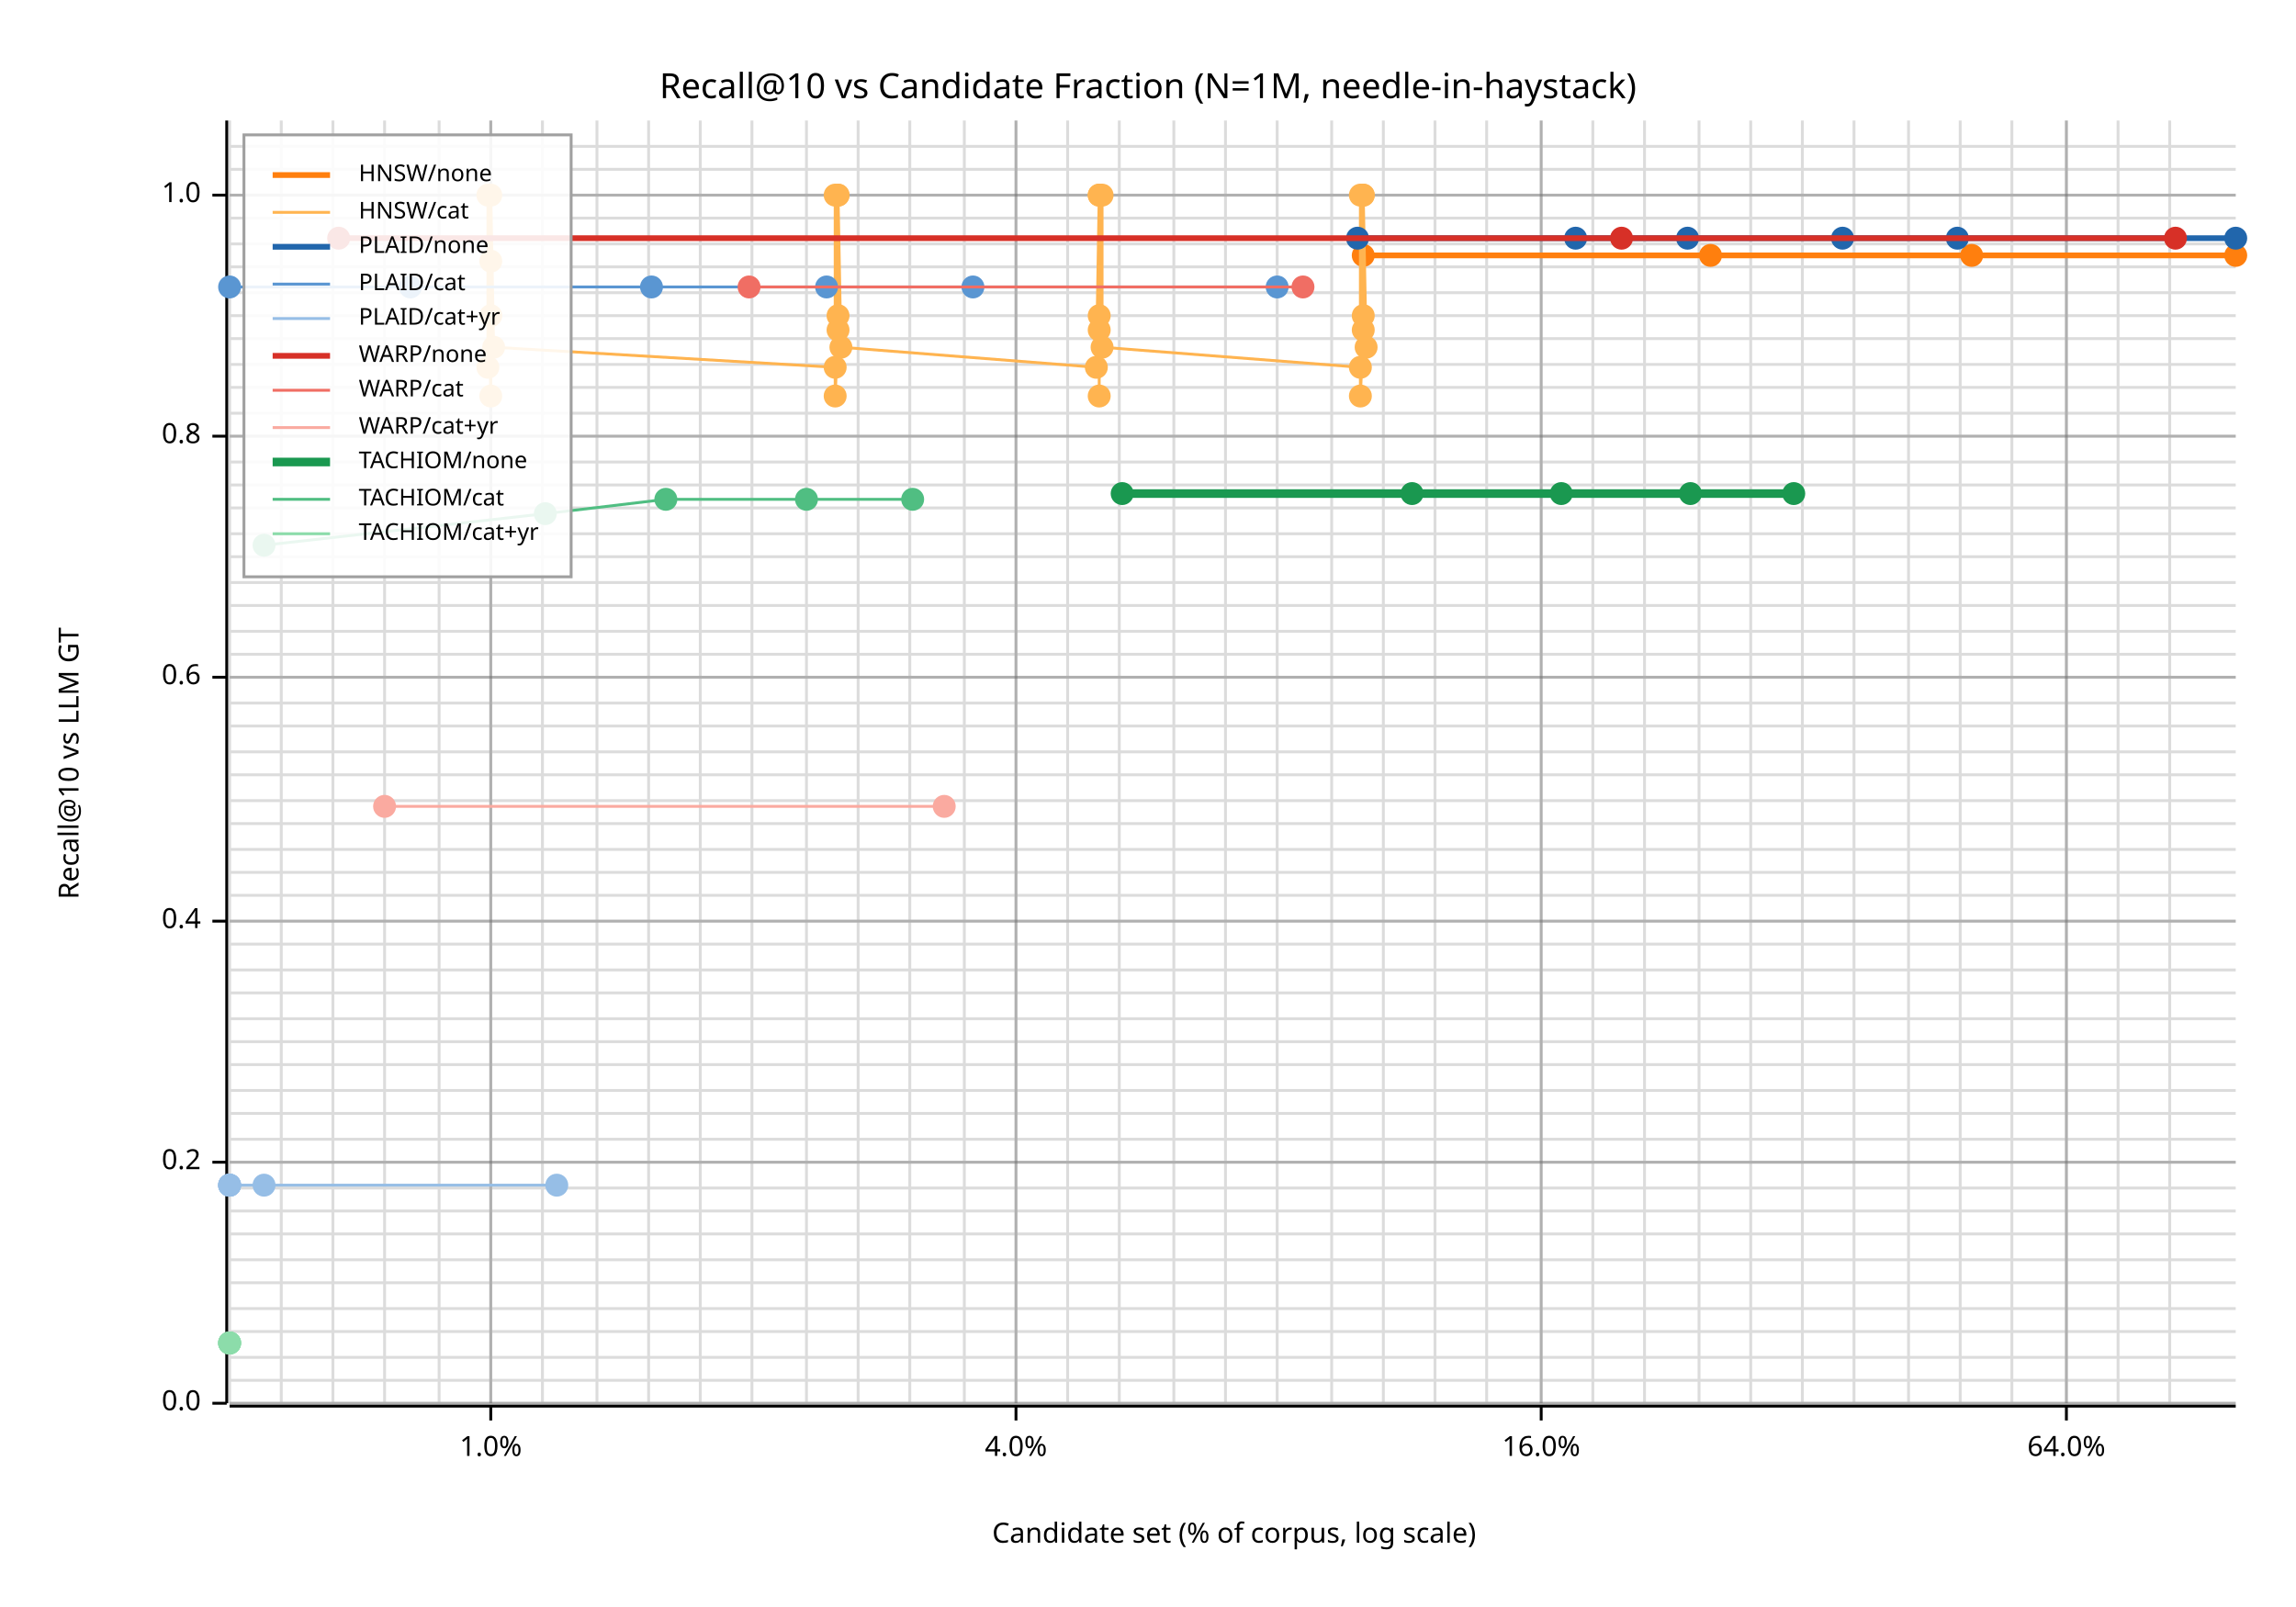
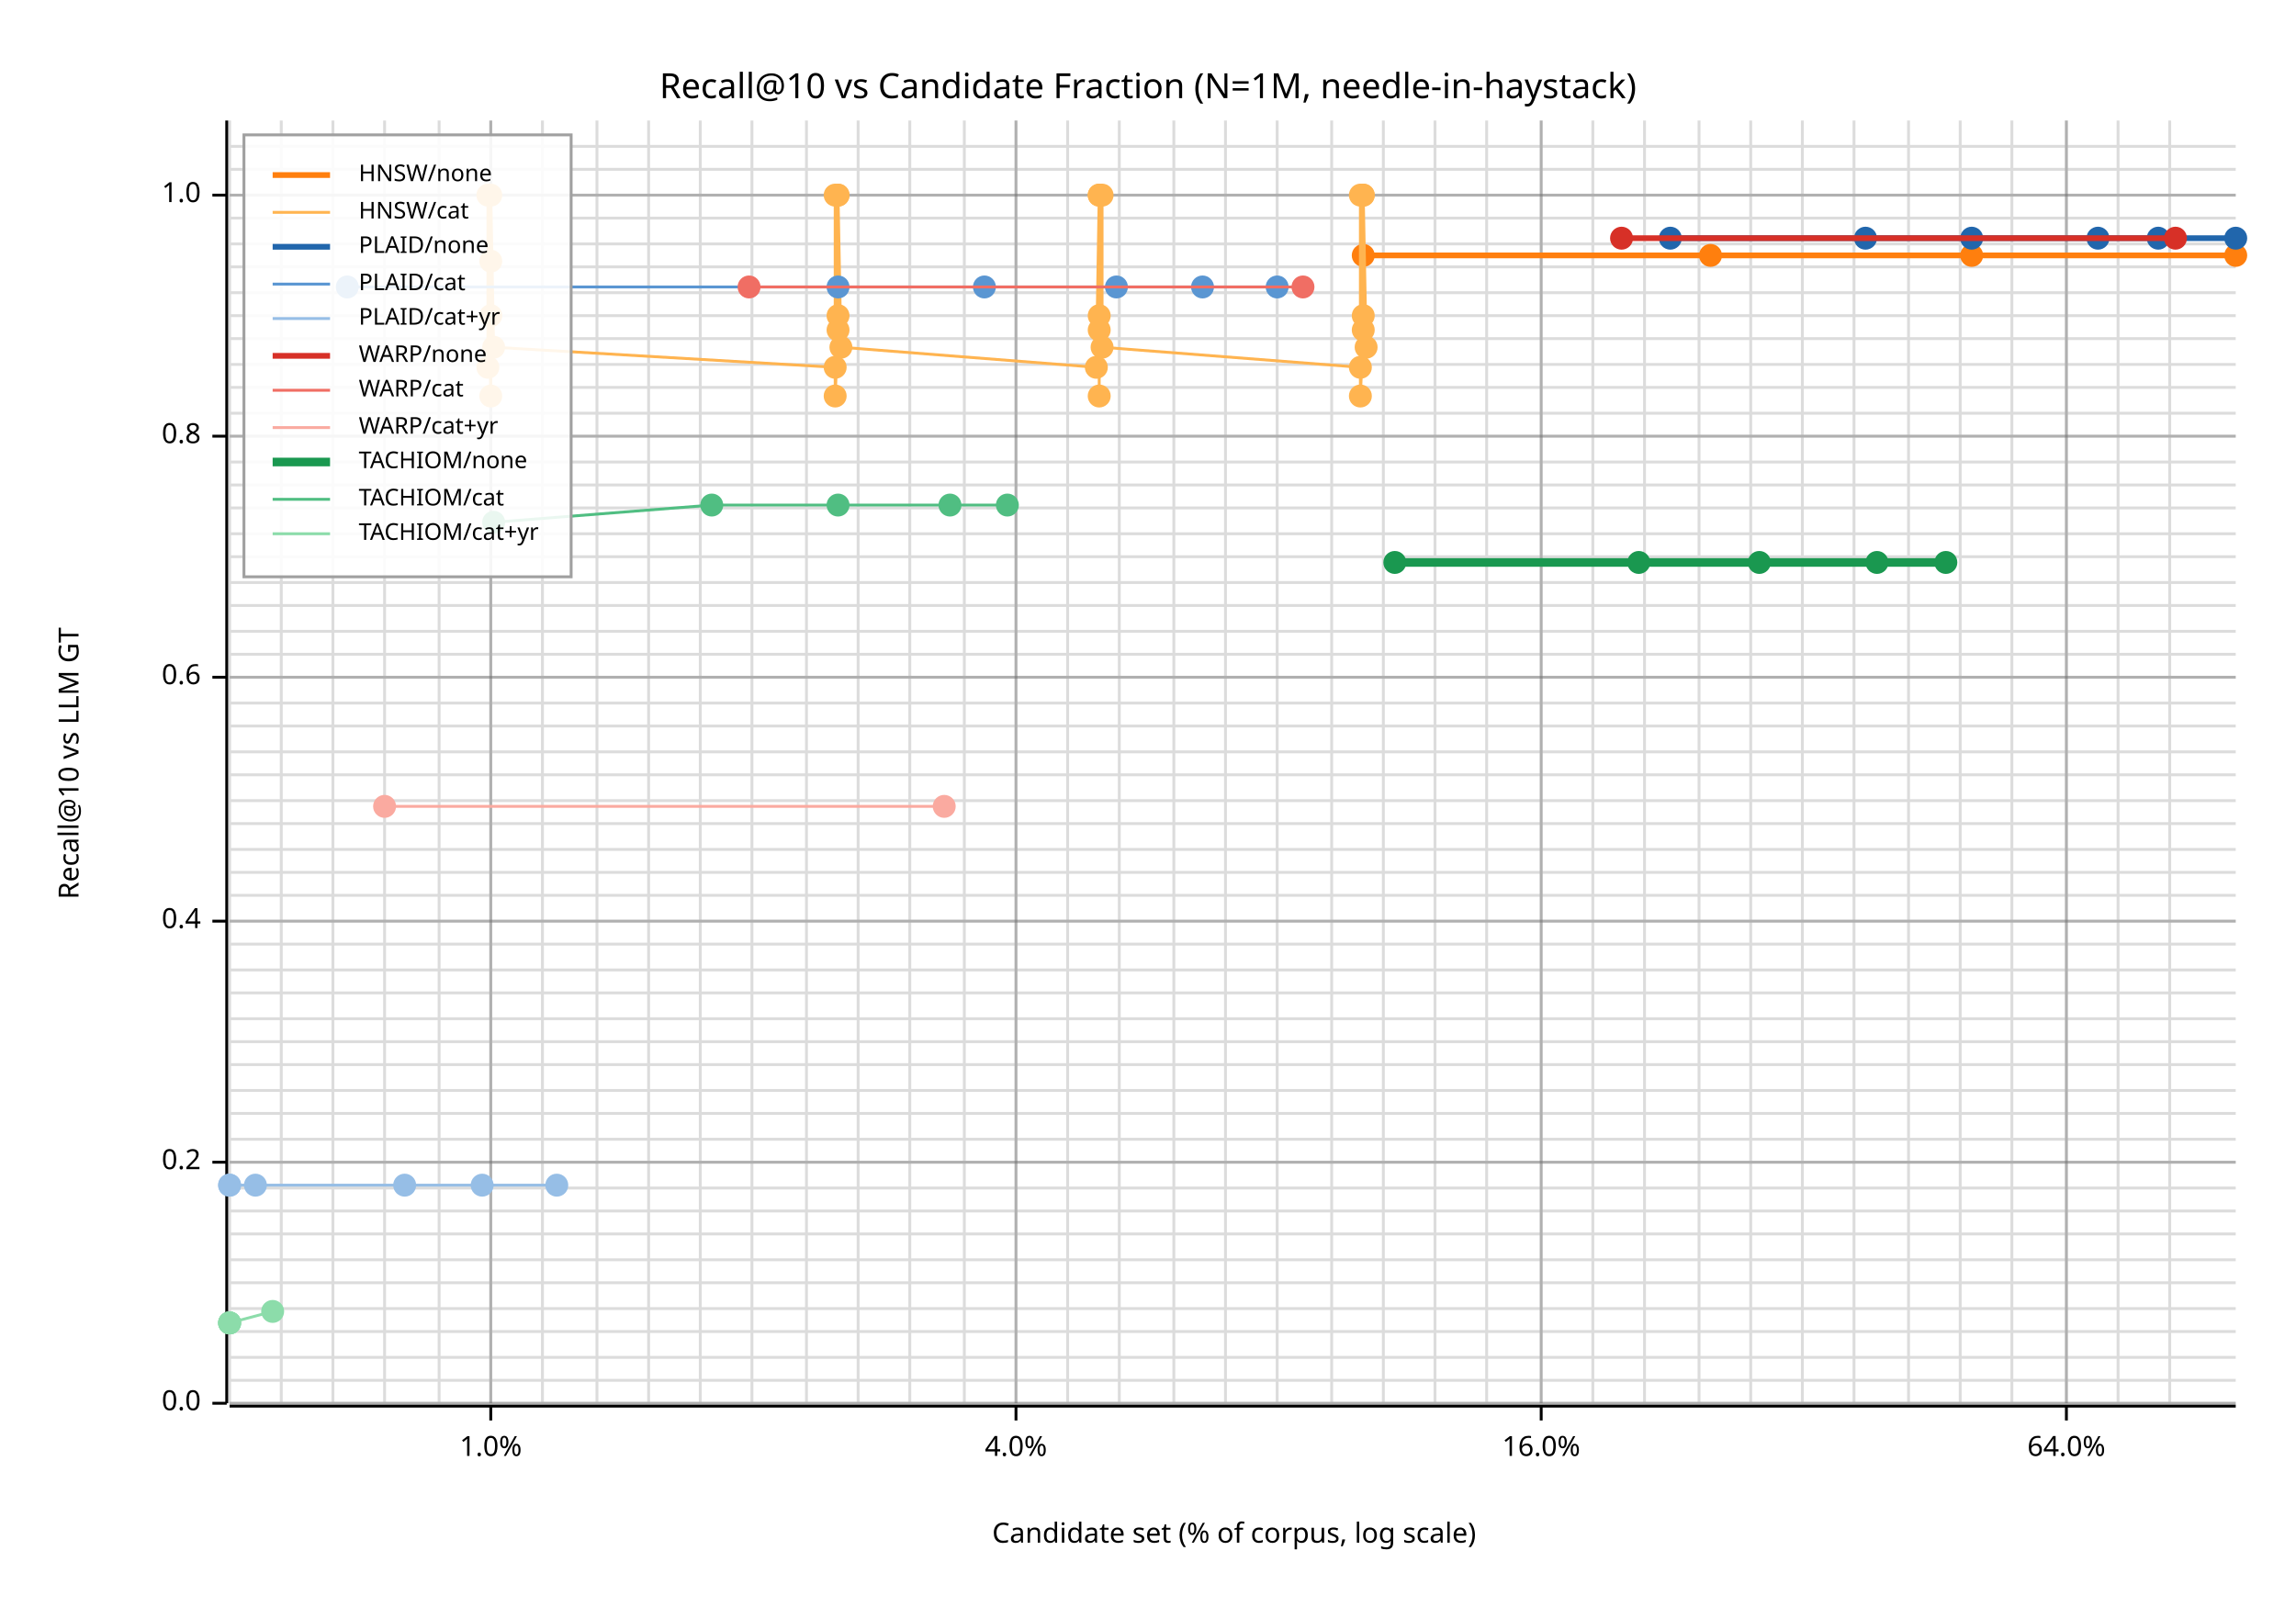
<svg xmlns="http://www.w3.org/2000/svg" width="800" height="560" viewBox="0 0 800 560">
  <rect x="0" y="0" width="800" height="560" opacity="1" fill="#FFFFFF" stroke="none" />
  <text x="400" y="25" dy="0.76em" text-anchor="middle" font-family="sans-serif" font-size="12.097" opacity="1" fill="#000000">
Recall@10 vs Candidate Fraction  (N=1M, needle-in-haystack)
</text>
  <line opacity="1" stroke="#DCDCDC" stroke-width="1" x1="80" y1="489" x2="80" y2="42" />
  <line opacity="1" stroke="#DCDCDC" stroke-width="1" x1="98" y1="489" x2="98" y2="42" />
  <line opacity="1" stroke="#DCDCDC" stroke-width="1" x1="116" y1="489" x2="116" y2="42" />
  <line opacity="1" stroke="#DCDCDC" stroke-width="1" x1="134" y1="489" x2="134" y2="42" />
  <line opacity="1" stroke="#DCDCDC" stroke-width="1" x1="153" y1="489" x2="153" y2="42" />
  <line opacity="1" stroke="#DCDCDC" stroke-width="1" x1="171" y1="489" x2="171" y2="42" />
  <line opacity="1" stroke="#DCDCDC" stroke-width="1" x1="189" y1="489" x2="189" y2="42" />
  <line opacity="1" stroke="#DCDCDC" stroke-width="1" x1="208" y1="489" x2="208" y2="42" />
  <line opacity="1" stroke="#DCDCDC" stroke-width="1" x1="226" y1="489" x2="226" y2="42" />
  <line opacity="1" stroke="#DCDCDC" stroke-width="1" x1="244" y1="489" x2="244" y2="42" />
  <line opacity="1" stroke="#DCDCDC" stroke-width="1" x1="262" y1="489" x2="262" y2="42" />
  <line opacity="1" stroke="#DCDCDC" stroke-width="1" x1="281" y1="489" x2="281" y2="42" />
  <line opacity="1" stroke="#DCDCDC" stroke-width="1" x1="299" y1="489" x2="299" y2="42" />
  <line opacity="1" stroke="#DCDCDC" stroke-width="1" x1="317" y1="489" x2="317" y2="42" />
  <line opacity="1" stroke="#DCDCDC" stroke-width="1" x1="336" y1="489" x2="336" y2="42" />
  <line opacity="1" stroke="#DCDCDC" stroke-width="1" x1="354" y1="489" x2="354" y2="42" />
  <line opacity="1" stroke="#DCDCDC" stroke-width="1" x1="372" y1="489" x2="372" y2="42" />
  <line opacity="1" stroke="#DCDCDC" stroke-width="1" x1="390" y1="489" x2="390" y2="42" />
  <line opacity="1" stroke="#DCDCDC" stroke-width="1" x1="409" y1="489" x2="409" y2="42" />
  <line opacity="1" stroke="#DCDCDC" stroke-width="1" x1="427" y1="489" x2="427" y2="42" />
  <line opacity="1" stroke="#DCDCDC" stroke-width="1" x1="445" y1="489" x2="445" y2="42" />
  <line opacity="1" stroke="#DCDCDC" stroke-width="1" x1="464" y1="489" x2="464" y2="42" />
  <line opacity="1" stroke="#DCDCDC" stroke-width="1" x1="482" y1="489" x2="482" y2="42" />
  <line opacity="1" stroke="#DCDCDC" stroke-width="1" x1="500" y1="489" x2="500" y2="42" />
  <line opacity="1" stroke="#DCDCDC" stroke-width="1" x1="518" y1="489" x2="518" y2="42" />
  <line opacity="1" stroke="#DCDCDC" stroke-width="1" x1="537" y1="489" x2="537" y2="42" />
  <line opacity="1" stroke="#DCDCDC" stroke-width="1" x1="555" y1="489" x2="555" y2="42" />
  <line opacity="1" stroke="#DCDCDC" stroke-width="1" x1="573" y1="489" x2="573" y2="42" />
  <line opacity="1" stroke="#DCDCDC" stroke-width="1" x1="592" y1="489" x2="592" y2="42" />
  <line opacity="1" stroke="#DCDCDC" stroke-width="1" x1="610" y1="489" x2="610" y2="42" />
  <line opacity="1" stroke="#DCDCDC" stroke-width="1" x1="628" y1="489" x2="628" y2="42" />
  <line opacity="1" stroke="#DCDCDC" stroke-width="1" x1="646" y1="489" x2="646" y2="42" />
  <line opacity="1" stroke="#DCDCDC" stroke-width="1" x1="665" y1="489" x2="665" y2="42" />
  <line opacity="1" stroke="#DCDCDC" stroke-width="1" x1="683" y1="489" x2="683" y2="42" />
  <line opacity="1" stroke="#DCDCDC" stroke-width="1" x1="701" y1="489" x2="701" y2="42" />
  <line opacity="1" stroke="#DCDCDC" stroke-width="1" x1="720" y1="489" x2="720" y2="42" />
  <line opacity="1" stroke="#DCDCDC" stroke-width="1" x1="738" y1="489" x2="738" y2="42" />
  <line opacity="1" stroke="#DCDCDC" stroke-width="1" x1="756" y1="489" x2="756" y2="42" />
  <line opacity="1" stroke="#DCDCDC" stroke-width="1" x1="80" y1="489" x2="779" y2="489" />
  <line opacity="1" stroke="#DCDCDC" stroke-width="1" x1="80" y1="481" x2="779" y2="481" />
  <line opacity="1" stroke="#DCDCDC" stroke-width="1" x1="80" y1="473" x2="779" y2="473" />
  <line opacity="1" stroke="#DCDCDC" stroke-width="1" x1="80" y1="464" x2="779" y2="464" />
  <line opacity="1" stroke="#DCDCDC" stroke-width="1" x1="80" y1="456" x2="779" y2="456" />
  <line opacity="1" stroke="#DCDCDC" stroke-width="1" x1="80" y1="447" x2="779" y2="447" />
  <line opacity="1" stroke="#DCDCDC" stroke-width="1" x1="80" y1="439" x2="779" y2="439" />
  <line opacity="1" stroke="#DCDCDC" stroke-width="1" x1="80" y1="430" x2="779" y2="430" />
  <line opacity="1" stroke="#DCDCDC" stroke-width="1" x1="80" y1="422" x2="779" y2="422" />
  <line opacity="1" stroke="#DCDCDC" stroke-width="1" x1="80" y1="414" x2="779" y2="414" />
  <line opacity="1" stroke="#DCDCDC" stroke-width="1" x1="80" y1="405" x2="779" y2="405" />
  <line opacity="1" stroke="#DCDCDC" stroke-width="1" x1="80" y1="397" x2="779" y2="397" />
  <line opacity="1" stroke="#DCDCDC" stroke-width="1" x1="80" y1="388" x2="779" y2="388" />
  <line opacity="1" stroke="#DCDCDC" stroke-width="1" x1="80" y1="380" x2="779" y2="380" />
  <line opacity="1" stroke="#DCDCDC" stroke-width="1" x1="80" y1="371" x2="779" y2="371" />
  <line opacity="1" stroke="#DCDCDC" stroke-width="1" x1="80" y1="363" x2="779" y2="363" />
  <line opacity="1" stroke="#DCDCDC" stroke-width="1" x1="80" y1="355" x2="779" y2="355" />
  <line opacity="1" stroke="#DCDCDC" stroke-width="1" x1="80" y1="346" x2="779" y2="346" />
  <line opacity="1" stroke="#DCDCDC" stroke-width="1" x1="80" y1="338" x2="779" y2="338" />
  <line opacity="1" stroke="#DCDCDC" stroke-width="1" x1="80" y1="329" x2="779" y2="329" />
  <line opacity="1" stroke="#DCDCDC" stroke-width="1" x1="80" y1="321" x2="779" y2="321" />
  <line opacity="1" stroke="#DCDCDC" stroke-width="1" x1="80" y1="312" x2="779" y2="312" />
  <line opacity="1" stroke="#DCDCDC" stroke-width="1" x1="80" y1="304" x2="779" y2="304" />
  <line opacity="1" stroke="#DCDCDC" stroke-width="1" x1="80" y1="296" x2="779" y2="296" />
  <line opacity="1" stroke="#DCDCDC" stroke-width="1" x1="80" y1="287" x2="779" y2="287" />
  <line opacity="1" stroke="#DCDCDC" stroke-width="1" x1="80" y1="279" x2="779" y2="279" />
  <line opacity="1" stroke="#DCDCDC" stroke-width="1" x1="80" y1="270" x2="779" y2="270" />
  <line opacity="1" stroke="#DCDCDC" stroke-width="1" x1="80" y1="262" x2="779" y2="262" />
  <line opacity="1" stroke="#DCDCDC" stroke-width="1" x1="80" y1="253" x2="779" y2="253" />
  <line opacity="1" stroke="#DCDCDC" stroke-width="1" x1="80" y1="245" x2="779" y2="245" />
  <line opacity="1" stroke="#DCDCDC" stroke-width="1" x1="80" y1="236" x2="779" y2="236" />
  <line opacity="1" stroke="#DCDCDC" stroke-width="1" x1="80" y1="228" x2="779" y2="228" />
  <line opacity="1" stroke="#DCDCDC" stroke-width="1" x1="80" y1="220" x2="779" y2="220" />
  <line opacity="1" stroke="#DCDCDC" stroke-width="1" x1="80" y1="211" x2="779" y2="211" />
  <line opacity="1" stroke="#DCDCDC" stroke-width="1" x1="80" y1="203" x2="779" y2="203" />
  <line opacity="1" stroke="#DCDCDC" stroke-width="1" x1="80" y1="194" x2="779" y2="194" />
  <line opacity="1" stroke="#DCDCDC" stroke-width="1" x1="80" y1="186" x2="779" y2="186" />
  <line opacity="1" stroke="#DCDCDC" stroke-width="1" x1="80" y1="177" x2="779" y2="177" />
  <line opacity="1" stroke="#DCDCDC" stroke-width="1" x1="80" y1="169" x2="779" y2="169" />
  <line opacity="1" stroke="#DCDCDC" stroke-width="1" x1="80" y1="161" x2="779" y2="161" />
  <line opacity="1" stroke="#DCDCDC" stroke-width="1" x1="80" y1="152" x2="779" y2="152" />
  <line opacity="1" stroke="#DCDCDC" stroke-width="1" x1="80" y1="144" x2="779" y2="144" />
  <line opacity="1" stroke="#DCDCDC" stroke-width="1" x1="80" y1="135" x2="779" y2="135" />
  <line opacity="1" stroke="#DCDCDC" stroke-width="1" x1="80" y1="127" x2="779" y2="127" />
  <line opacity="1" stroke="#DCDCDC" stroke-width="1" x1="80" y1="118" x2="779" y2="118" />
  <line opacity="1" stroke="#DCDCDC" stroke-width="1" x1="80" y1="110" x2="779" y2="110" />
  <line opacity="1" stroke="#DCDCDC" stroke-width="1" x1="80" y1="102" x2="779" y2="102" />
  <line opacity="1" stroke="#DCDCDC" stroke-width="1" x1="80" y1="93" x2="779" y2="93" />
  <line opacity="1" stroke="#DCDCDC" stroke-width="1" x1="80" y1="85" x2="779" y2="85" />
  <line opacity="1" stroke="#DCDCDC" stroke-width="1" x1="80" y1="76" x2="779" y2="76" />
  <line opacity="1" stroke="#DCDCDC" stroke-width="1" x1="80" y1="68" x2="779" y2="68" />
  <line opacity="1" stroke="#DCDCDC" stroke-width="1" x1="80" y1="59" x2="779" y2="59" />
  <line opacity="1" stroke="#DCDCDC" stroke-width="1" x1="80" y1="51" x2="779" y2="51" />
  <text x="20" y="266" dy="0.76em" text-anchor="middle" font-family="sans-serif" font-size="9.677" opacity="1" fill="#000000" transform="rotate(270, 20, 266)">
Recall@10 vs LLM GT
</text>
  <text x="430" y="540" dy="-0.5ex" text-anchor="middle" font-family="sans-serif" font-size="9.677" opacity="1" fill="#000000">
Candidate set (% of corpus, log scale)
</text>
  <line opacity="0.2" stroke="#000000" stroke-width="1" x1="171" y1="489" x2="171" y2="42" />
  <line opacity="0.2" stroke="#000000" stroke-width="1" x1="354" y1="489" x2="354" y2="42" />
  <line opacity="0.2" stroke="#000000" stroke-width="1" x1="537" y1="489" x2="537" y2="42" />
  <line opacity="0.2" stroke="#000000" stroke-width="1" x1="720" y1="489" x2="720" y2="42" />
  <line opacity="0.2" stroke="#000000" stroke-width="1" x1="80" y1="489" x2="779" y2="489" />
  <line opacity="0.2" stroke="#000000" stroke-width="1" x1="80" y1="405" x2="779" y2="405" />
  <line opacity="0.2" stroke="#000000" stroke-width="1" x1="80" y1="321" x2="779" y2="321" />
  <line opacity="0.2" stroke="#000000" stroke-width="1" x1="80" y1="236" x2="779" y2="236" />
  <line opacity="0.2" stroke="#000000" stroke-width="1" x1="80" y1="152" x2="779" y2="152" />
  <line opacity="0.2" stroke="#000000" stroke-width="1" x1="80" y1="68" x2="779" y2="68" />
  <polyline fill="none" opacity="1" stroke="#000000" stroke-width="1" points="79,42 79,489 " />
  <text x="70" y="489" dy="0.5ex" text-anchor="end" font-family="sans-serif" font-size="9.677" opacity="1" fill="#000000">
0.0
</text>
  <polyline fill="none" opacity="1" stroke="#000000" stroke-width="1" points="74,489 79,489 " />
  <text x="70" y="405" dy="0.5ex" text-anchor="end" font-family="sans-serif" font-size="9.677" opacity="1" fill="#000000">
0.2
</text>
  <polyline fill="none" opacity="1" stroke="#000000" stroke-width="1" points="74,405 79,405 " />
  <text x="70" y="321" dy="0.5ex" text-anchor="end" font-family="sans-serif" font-size="9.677" opacity="1" fill="#000000">
0.4
</text>
  <polyline fill="none" opacity="1" stroke="#000000" stroke-width="1" points="74,321 79,321 " />
  <text x="70" y="236" dy="0.5ex" text-anchor="end" font-family="sans-serif" font-size="9.677" opacity="1" fill="#000000">
0.6
</text>
  <polyline fill="none" opacity="1" stroke="#000000" stroke-width="1" points="74,236 79,236 " />
  <text x="70" y="152" dy="0.5ex" text-anchor="end" font-family="sans-serif" font-size="9.677" opacity="1" fill="#000000">
0.8
</text>
  <polyline fill="none" opacity="1" stroke="#000000" stroke-width="1" points="74,152 79,152 " />
  <text x="70" y="68" dy="0.5ex" text-anchor="end" font-family="sans-serif" font-size="9.677" opacity="1" fill="#000000">
1.0
</text>
  <polyline fill="none" opacity="1" stroke="#000000" stroke-width="1" points="74,68 79,68 " />
  <polyline fill="none" opacity="1" stroke="#000000" stroke-width="1" points="80,490 779,490 " />
  <text x="171" y="500" dy="0.76em" text-anchor="middle" font-family="sans-serif" font-size="9.677" opacity="1" fill="#000000">
1.0%
</text>
  <polyline fill="none" opacity="1" stroke="#000000" stroke-width="1" points="171,490 171,495 " />
  <text x="354" y="500" dy="0.76em" text-anchor="middle" font-family="sans-serif" font-size="9.677" opacity="1" fill="#000000">
4.0%
</text>
  <polyline fill="none" opacity="1" stroke="#000000" stroke-width="1" points="354,490 354,495 " />
  <text x="537" y="500" dy="0.76em" text-anchor="middle" font-family="sans-serif" font-size="9.677" opacity="1" fill="#000000">
16.0%
</text>
  <polyline fill="none" opacity="1" stroke="#000000" stroke-width="1" points="537,490 537,495 " />
  <text x="720" y="500" dy="0.76em" text-anchor="middle" font-family="sans-serif" font-size="9.677" opacity="1" fill="#000000">
64.0%
</text>
  <polyline fill="none" opacity="1" stroke="#000000" stroke-width="1" points="720,490 720,495 " />
  <polyline fill="none" opacity="1" stroke="#FF7F0E" stroke-width="2" points="475,89 596,89 687,89 779,89 " />
  <circle cx="475" cy="89" r="4" opacity="1" fill="#FF7F0E" stroke="none" stroke-width="1" />
  <circle cx="596" cy="89" r="4" opacity="1" fill="#FF7F0E" stroke="none" stroke-width="1" />
  <circle cx="687" cy="89" r="4" opacity="1" fill="#FF7F0E" stroke="none" stroke-width="1" />
  <circle cx="779" cy="89" r="4" opacity="1" fill="#FF7F0E" stroke="none" stroke-width="1" />
  <polyline fill="none" opacity="1" stroke="#FFB450" stroke-width="1" points="170,128 170,68 171,138 171,91 171,110 171,68 172,121 291,128 291,68 291,138 292,115 292,68 292,110 292,68 293,121 382,128 383,68 383,138 383,115 383,68 383,110 384,68 384,121 474,128 474,68 474,138 475,115 475,68 475,110 475,68 476,121 " />
  <circle cx="170" cy="128" r="4" opacity="1" fill="#FFB450" stroke="none" stroke-width="1" />
  <circle cx="170" cy="68" r="4" opacity="1" fill="#FFB450" stroke="none" stroke-width="1" />
  <circle cx="171" cy="138" r="4" opacity="1" fill="#FFB450" stroke="none" stroke-width="1" />
  <circle cx="171" cy="91" r="4" opacity="1" fill="#FFB450" stroke="none" stroke-width="1" />
  <circle cx="171" cy="110" r="4" opacity="1" fill="#FFB450" stroke="none" stroke-width="1" />
  <circle cx="171" cy="68" r="4" opacity="1" fill="#FFB450" stroke="none" stroke-width="1" />
  <circle cx="172" cy="121" r="4" opacity="1" fill="#FFB450" stroke="none" stroke-width="1" />
  <circle cx="291" cy="128" r="4" opacity="1" fill="#FFB450" stroke="none" stroke-width="1" />
  <circle cx="291" cy="68" r="4" opacity="1" fill="#FFB450" stroke="none" stroke-width="1" />
  <circle cx="291" cy="138" r="4" opacity="1" fill="#FFB450" stroke="none" stroke-width="1" />
  <circle cx="292" cy="115" r="4" opacity="1" fill="#FFB450" stroke="none" stroke-width="1" />
  <circle cx="292" cy="68" r="4" opacity="1" fill="#FFB450" stroke="none" stroke-width="1" />
  <circle cx="292" cy="110" r="4" opacity="1" fill="#FFB450" stroke="none" stroke-width="1" />
  <circle cx="292" cy="68" r="4" opacity="1" fill="#FFB450" stroke="none" stroke-width="1" />
  <circle cx="293" cy="121" r="4" opacity="1" fill="#FFB450" stroke="none" stroke-width="1" />
  <circle cx="382" cy="128" r="4" opacity="1" fill="#FFB450" stroke="none" stroke-width="1" />
  <circle cx="383" cy="68" r="4" opacity="1" fill="#FFB450" stroke="none" stroke-width="1" />
  <circle cx="383" cy="138" r="4" opacity="1" fill="#FFB450" stroke="none" stroke-width="1" />
  <circle cx="383" cy="115" r="4" opacity="1" fill="#FFB450" stroke="none" stroke-width="1" />
  <circle cx="383" cy="68" r="4" opacity="1" fill="#FFB450" stroke="none" stroke-width="1" />
  <circle cx="383" cy="110" r="4" opacity="1" fill="#FFB450" stroke="none" stroke-width="1" />
  <circle cx="384" cy="68" r="4" opacity="1" fill="#FFB450" stroke="none" stroke-width="1" />
  <circle cx="384" cy="121" r="4" opacity="1" fill="#FFB450" stroke="none" stroke-width="1" />
  <circle cx="474" cy="128" r="4" opacity="1" fill="#FFB450" stroke="none" stroke-width="1" />
  <circle cx="474" cy="68" r="4" opacity="1" fill="#FFB450" stroke="none" stroke-width="1" />
  <circle cx="474" cy="138" r="4" opacity="1" fill="#FFB450" stroke="none" stroke-width="1" />
  <circle cx="475" cy="115" r="4" opacity="1" fill="#FFB450" stroke="none" stroke-width="1" />
  <circle cx="475" cy="68" r="4" opacity="1" fill="#FFB450" stroke="none" stroke-width="1" />
  <circle cx="475" cy="110" r="4" opacity="1" fill="#FFB450" stroke="none" stroke-width="1" />
  <circle cx="475" cy="68" r="4" opacity="1" fill="#FFB450" stroke="none" stroke-width="1" />
  <circle cx="476" cy="121" r="4" opacity="1" fill="#FFB450" stroke="none" stroke-width="1" />
-   <polyline fill="none" opacity="1" stroke="#2166AC" stroke-width="2" points="473,83 549,83 588,83 642,83 682,83 779,83 " />
-   <circle cx="473" cy="83" r="4" opacity="1" fill="#2166AC" stroke="none" stroke-width="1" />
-   <circle cx="549" cy="83" r="4" opacity="1" fill="#2166AC" stroke="none" stroke-width="1" />
-   <circle cx="588" cy="83" r="4" opacity="1" fill="#2166AC" stroke="none" stroke-width="1" />
-   <circle cx="642" cy="83" r="4" opacity="1" fill="#2166AC" stroke="none" stroke-width="1" />
-   <circle cx="682" cy="83" r="4" opacity="1" fill="#2166AC" stroke="none" stroke-width="1" />
+   <polyline fill="none" opacity="1" stroke="#2166AC" stroke-width="2" points="582,83 650,83 687,83 731,83 752,83 779,83 " />
+   <circle cx="582" cy="83" r="4" opacity="1" fill="#2166AC" stroke="none" stroke-width="1" />
+   <circle cx="650" cy="83" r="4" opacity="1" fill="#2166AC" stroke="none" stroke-width="1" />
+   <circle cx="687" cy="83" r="4" opacity="1" fill="#2166AC" stroke="none" stroke-width="1" />
+   <circle cx="731" cy="83" r="4" opacity="1" fill="#2166AC" stroke="none" stroke-width="1" />
+   <circle cx="752" cy="83" r="4" opacity="1" fill="#2166AC" stroke="none" stroke-width="1" />
  <circle cx="779" cy="83" r="4" opacity="1" fill="#2166AC" stroke="none" stroke-width="1" />
-   <polyline fill="none" opacity="1" stroke="#5A96D2" stroke-width="1" points="80,100 143,100 227,100 288,100 339,100 445,100 " />
-   <circle cx="80" cy="100" r="4" opacity="1" fill="#5A96D2" stroke="none" stroke-width="1" />
-   <circle cx="143" cy="100" r="4" opacity="1" fill="#5A96D2" stroke="none" stroke-width="1" />
-   <circle cx="227" cy="100" r="4" opacity="1" fill="#5A96D2" stroke="none" stroke-width="1" />
-   <circle cx="288" cy="100" r="4" opacity="1" fill="#5A96D2" stroke="none" stroke-width="1" />
-   <circle cx="339" cy="100" r="4" opacity="1" fill="#5A96D2" stroke="none" stroke-width="1" />
+   <polyline fill="none" opacity="1" stroke="#5A96D2" stroke-width="1" points="121,100 292,100 343,100 389,100 419,100 445,100 " />
+   <circle cx="121" cy="100" r="4" opacity="1" fill="#5A96D2" stroke="none" stroke-width="1" />
+   <circle cx="292" cy="100" r="4" opacity="1" fill="#5A96D2" stroke="none" stroke-width="1" />
+   <circle cx="343" cy="100" r="4" opacity="1" fill="#5A96D2" stroke="none" stroke-width="1" />
+   <circle cx="389" cy="100" r="4" opacity="1" fill="#5A96D2" stroke="none" stroke-width="1" />
+   <circle cx="419" cy="100" r="4" opacity="1" fill="#5A96D2" stroke="none" stroke-width="1" />
  <circle cx="445" cy="100" r="4" opacity="1" fill="#5A96D2" stroke="none" stroke-width="1" />
-   <polyline fill="none" opacity="1" stroke="#96BEE6" stroke-width="1" points="80,413 80,413 80,413 80,413 92,413 194,413 " />
+   <polyline fill="none" opacity="1" stroke="#96BEE6" stroke-width="1" points="80,413 80,413 89,413 141,413 168,413 194,413 " />
  <circle cx="80" cy="413" r="4" opacity="1" fill="#96BEE6" stroke="none" stroke-width="1" />
  <circle cx="80" cy="413" r="4" opacity="1" fill="#96BEE6" stroke="none" stroke-width="1" />
-   <circle cx="80" cy="413" r="4" opacity="1" fill="#96BEE6" stroke="none" stroke-width="1" />
-   <circle cx="80" cy="413" r="4" opacity="1" fill="#96BEE6" stroke="none" stroke-width="1" />
-   <circle cx="92" cy="413" r="4" opacity="1" fill="#96BEE6" stroke="none" stroke-width="1" />
+   <circle cx="89" cy="413" r="4" opacity="1" fill="#96BEE6" stroke="none" stroke-width="1" />
+   <circle cx="141" cy="413" r="4" opacity="1" fill="#96BEE6" stroke="none" stroke-width="1" />
+   <circle cx="168" cy="413" r="4" opacity="1" fill="#96BEE6" stroke="none" stroke-width="1" />
  <circle cx="194" cy="413" r="4" opacity="1" fill="#96BEE6" stroke="none" stroke-width="1" />
-   <polyline fill="none" opacity="1" stroke="#D73027" stroke-width="2" points="118,83 565,83 758,83 " />
-   <circle cx="118" cy="83" r="4" opacity="1" fill="#D73027" stroke="none" stroke-width="1" />
+   <polyline fill="none" opacity="1" stroke="#D73027" stroke-width="2" points="565,83 758,83 " />
  <circle cx="565" cy="83" r="4" opacity="1" fill="#D73027" stroke="none" stroke-width="1" />
  <circle cx="758" cy="83" r="4" opacity="1" fill="#D73027" stroke="none" stroke-width="1" />
  <polyline fill="none" opacity="1" stroke="#F06E64" stroke-width="1" points="261,100 454,100 " />
  <circle cx="261" cy="100" r="4" opacity="1" fill="#F06E64" stroke="none" stroke-width="1" />
  <circle cx="454" cy="100" r="4" opacity="1" fill="#F06E64" stroke="none" stroke-width="1" />
  <polyline fill="none" opacity="1" stroke="#FAAAA0" stroke-width="1" points="134,281 329,281 " />
  <circle cx="134" cy="281" r="4" opacity="1" fill="#FAAAA0" stroke="none" stroke-width="1" />
  <circle cx="329" cy="281" r="4" opacity="1" fill="#FAAAA0" stroke="none" stroke-width="1" />
-   <polyline fill="none" opacity="1" stroke="#1A9850" stroke-width="3" points="391,172 492,172 544,172 589,172 625,172 " />
-   <circle cx="391" cy="172" r="4" opacity="1" fill="#1A9850" stroke="none" stroke-width="1" />
-   <circle cx="492" cy="172" r="4" opacity="1" fill="#1A9850" stroke="none" stroke-width="1" />
-   <circle cx="544" cy="172" r="4" opacity="1" fill="#1A9850" stroke="none" stroke-width="1" />
-   <circle cx="589" cy="172" r="4" opacity="1" fill="#1A9850" stroke="none" stroke-width="1" />
-   <circle cx="625" cy="172" r="4" opacity="1" fill="#1A9850" stroke="none" stroke-width="1" />
-   <polyline fill="none" opacity="1" stroke="#50BE82" stroke-width="1" points="92,190 190,179 232,174 281,174 318,174 " />
-   <circle cx="92" cy="190" r="4" opacity="1" fill="#50BE82" stroke="none" stroke-width="1" />
-   <circle cx="190" cy="179" r="4" opacity="1" fill="#50BE82" stroke="none" stroke-width="1" />
-   <circle cx="232" cy="174" r="4" opacity="1" fill="#50BE82" stroke="none" stroke-width="1" />
-   <circle cx="281" cy="174" r="4" opacity="1" fill="#50BE82" stroke="none" stroke-width="1" />
-   <circle cx="318" cy="174" r="4" opacity="1" fill="#50BE82" stroke="none" stroke-width="1" />
-   <polyline fill="none" opacity="1" stroke="#8CDCAA" stroke-width="1" points="80,468 80,468 80,468 80,468 " />
-   <circle cx="80" cy="468" r="4" opacity="1" fill="#8CDCAA" stroke="none" stroke-width="1" />
-   <circle cx="80" cy="468" r="4" opacity="1" fill="#8CDCAA" stroke="none" stroke-width="1" />
-   <circle cx="80" cy="468" r="4" opacity="1" fill="#8CDCAA" stroke="none" stroke-width="1" />
-   <circle cx="80" cy="468" r="4" opacity="1" fill="#8CDCAA" stroke="none" stroke-width="1" />
+   <polyline fill="none" opacity="1" stroke="#1A9850" stroke-width="3" points="486,196 571,196 613,196 654,196 678,196 " />
+   <circle cx="486" cy="196" r="4" opacity="1" fill="#1A9850" stroke="none" stroke-width="1" />
+   <circle cx="571" cy="196" r="4" opacity="1" fill="#1A9850" stroke="none" stroke-width="1" />
+   <circle cx="613" cy="196" r="4" opacity="1" fill="#1A9850" stroke="none" stroke-width="1" />
+   <circle cx="654" cy="196" r="4" opacity="1" fill="#1A9850" stroke="none" stroke-width="1" />
+   <circle cx="678" cy="196" r="4" opacity="1" fill="#1A9850" stroke="none" stroke-width="1" />
+   <polyline fill="none" opacity="1" stroke="#50BE82" stroke-width="1" points="172,182 248,176 292,176 331,176 351,176 " />
+   <circle cx="172" cy="182" r="4" opacity="1" fill="#50BE82" stroke="none" stroke-width="1" />
+   <circle cx="248" cy="176" r="4" opacity="1" fill="#50BE82" stroke="none" stroke-width="1" />
+   <circle cx="292" cy="176" r="4" opacity="1" fill="#50BE82" stroke="none" stroke-width="1" />
+   <circle cx="331" cy="176" r="4" opacity="1" fill="#50BE82" stroke="none" stroke-width="1" />
+   <circle cx="351" cy="176" r="4" opacity="1" fill="#50BE82" stroke="none" stroke-width="1" />
+   <polyline fill="none" opacity="1" stroke="#8CDCAA" stroke-width="1" points="80,461 80,461 80,461 80,461 95,457 " />
+   <circle cx="80" cy="461" r="4" opacity="1" fill="#8CDCAA" stroke="none" stroke-width="1" />
+   <circle cx="80" cy="461" r="4" opacity="1" fill="#8CDCAA" stroke="none" stroke-width="1" />
+   <circle cx="80" cy="461" r="4" opacity="1" fill="#8CDCAA" stroke="none" stroke-width="1" />
+   <circle cx="80" cy="461" r="4" opacity="1" fill="#8CDCAA" stroke="none" stroke-width="1" />
+   <circle cx="95" cy="457" r="4" opacity="1" fill="#8CDCAA" stroke="none" stroke-width="1" />
  <rect x="85" y="47" width="114" height="154" opacity="0.88" fill="#FFFFFF" stroke="none" />
  <rect x="85" y="47" width="114" height="154" opacity="1" fill="none" stroke="#A0A0A0" />
  <text x="125" y="57" dy="0.76em" text-anchor="start" font-family="sans-serif" font-size="8.065" opacity="1" fill="#000000">
HNSW/none
</text>
  <text x="125" y="70" dy="0.76em" text-anchor="start" font-family="sans-serif" font-size="8.065" opacity="1" fill="#000000">
HNSW/cat
</text>
  <text x="125" y="82" dy="0.76em" text-anchor="start" font-family="sans-serif" font-size="8.065" opacity="1" fill="#000000">
PLAID/none
</text>
  <text x="125" y="95" dy="0.76em" text-anchor="start" font-family="sans-serif" font-size="8.065" opacity="1" fill="#000000">
PLAID/cat
</text>
  <text x="125" y="107" dy="0.76em" text-anchor="start" font-family="sans-serif" font-size="8.065" opacity="1" fill="#000000">
PLAID/cat+yr
</text>
  <text x="125" y="120" dy="0.76em" text-anchor="start" font-family="sans-serif" font-size="8.065" opacity="1" fill="#000000">
WARP/none
</text>
  <text x="125" y="132" dy="0.76em" text-anchor="start" font-family="sans-serif" font-size="8.065" opacity="1" fill="#000000">
WARP/cat
</text>
  <text x="125" y="145" dy="0.76em" text-anchor="start" font-family="sans-serif" font-size="8.065" opacity="1" fill="#000000">
WARP/cat+yr
</text>
  <text x="125" y="157" dy="0.76em" text-anchor="start" font-family="sans-serif" font-size="8.065" opacity="1" fill="#000000">
TACHIOM/none
</text>
  <text x="125" y="170" dy="0.76em" text-anchor="start" font-family="sans-serif" font-size="8.065" opacity="1" fill="#000000">
TACHIOM/cat
</text>
  <text x="125" y="182" dy="0.76em" text-anchor="start" font-family="sans-serif" font-size="8.065" opacity="1" fill="#000000">
TACHIOM/cat+yr
</text>
  <polyline fill="none" opacity="1" stroke="#FF7F0E" stroke-width="2" points="95,61 115,61 " />
  <polyline fill="none" opacity="1" stroke="#FFB450" stroke-width="1" points="95,74 115,74 " />
  <polyline fill="none" opacity="1" stroke="#2166AC" stroke-width="2" points="95,86 115,86 " />
  <polyline fill="none" opacity="1" stroke="#5A96D2" stroke-width="1" points="95,99 115,99 " />
  <polyline fill="none" opacity="1" stroke="#96BEE6" stroke-width="1" points="95,111 115,111 " />
  <polyline fill="none" opacity="1" stroke="#D73027" stroke-width="2" points="95,124 115,124 " />
  <polyline fill="none" opacity="1" stroke="#F06E64" stroke-width="1" points="95,136 115,136 " />
  <polyline fill="none" opacity="1" stroke="#FAAAA0" stroke-width="1" points="95,149 115,149 " />
  <polyline fill="none" opacity="1" stroke="#1A9850" stroke-width="3" points="95,161 115,161 " />
  <polyline fill="none" opacity="1" stroke="#50BE82" stroke-width="1" points="95,174 115,174 " />
  <polyline fill="none" opacity="1" stroke="#8CDCAA" stroke-width="1" points="95,186 115,186 " />
</svg>
